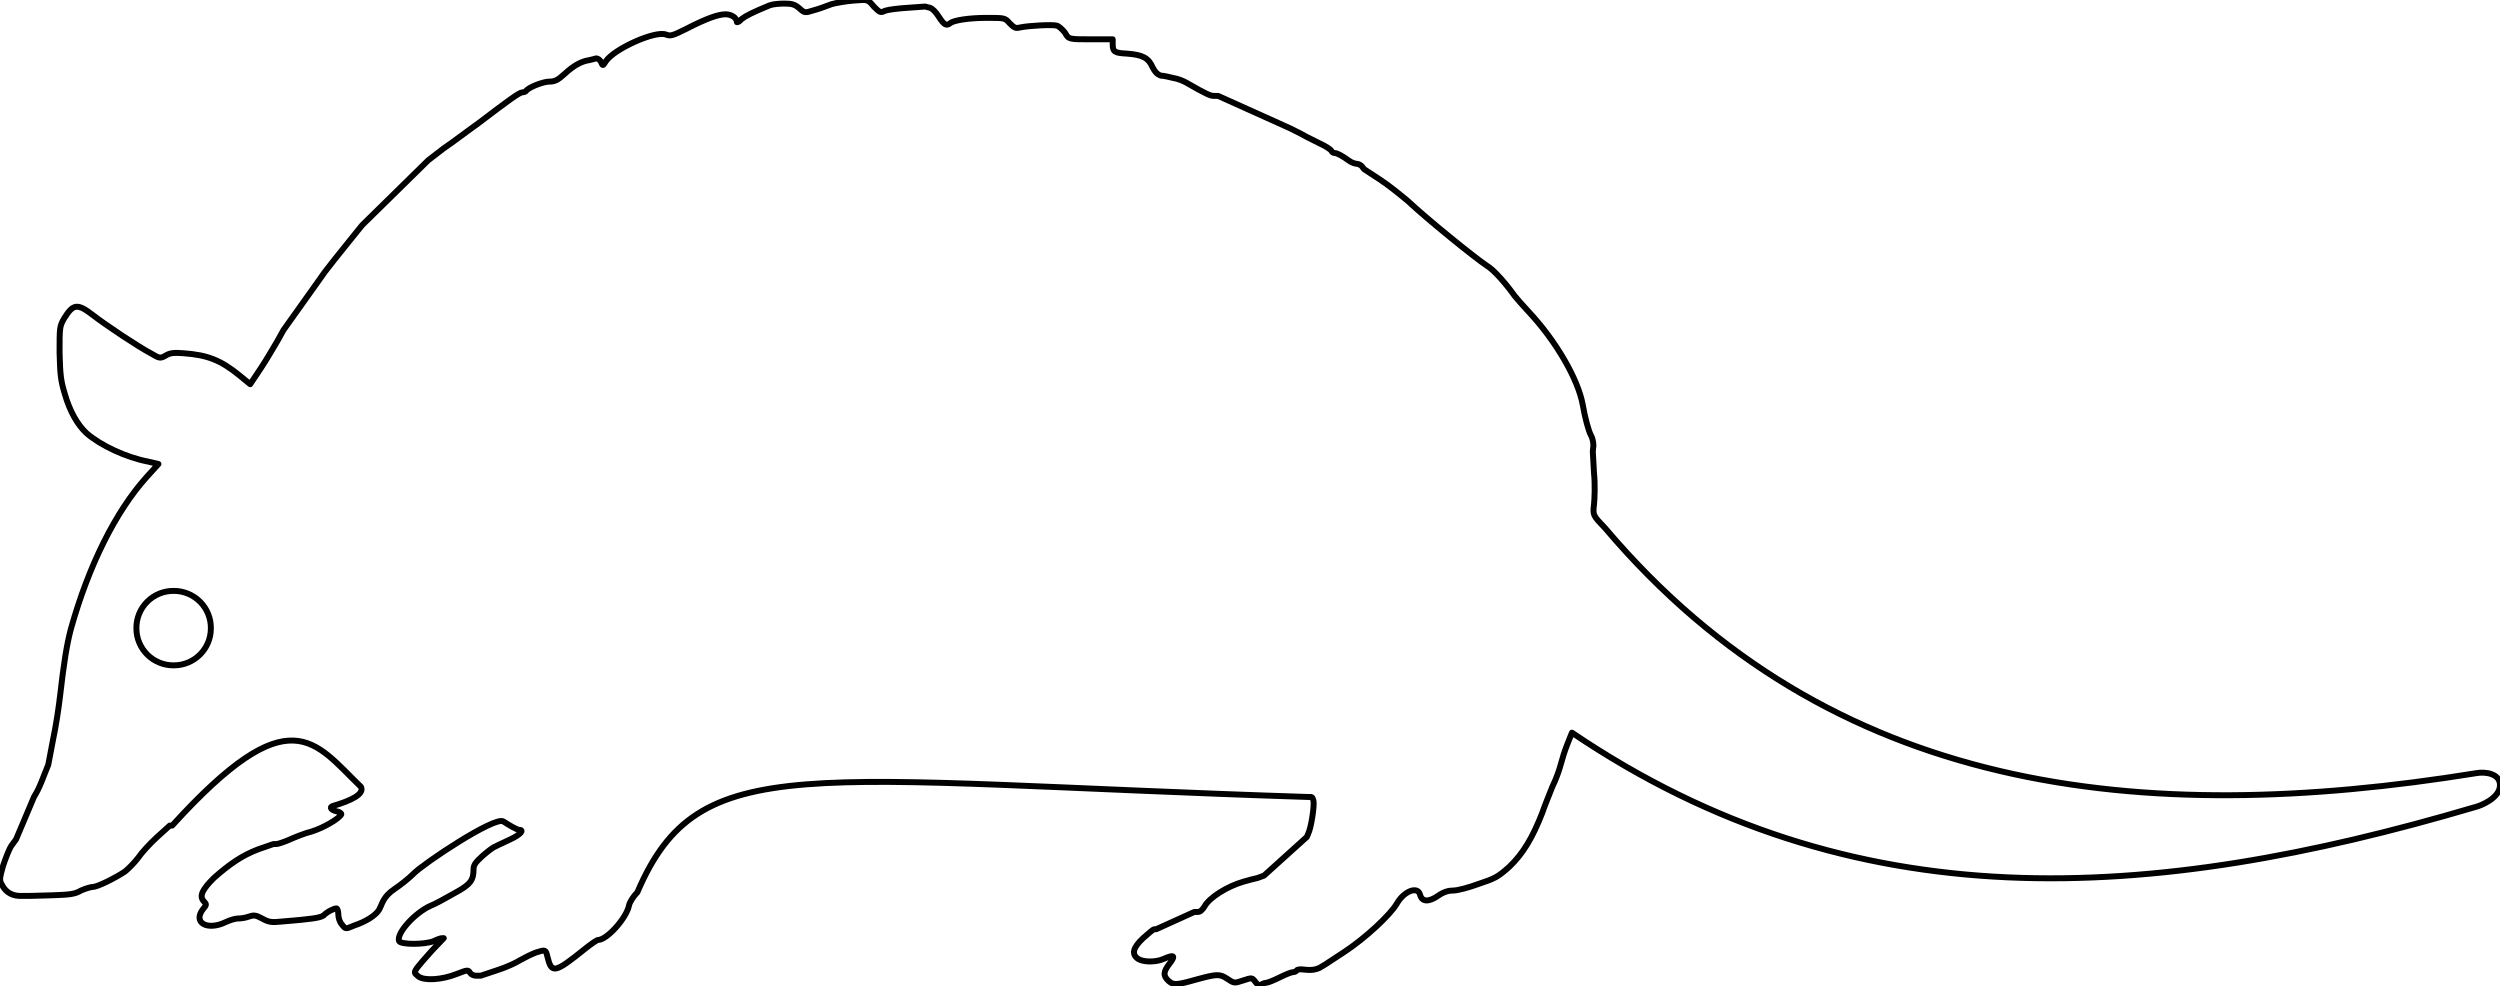
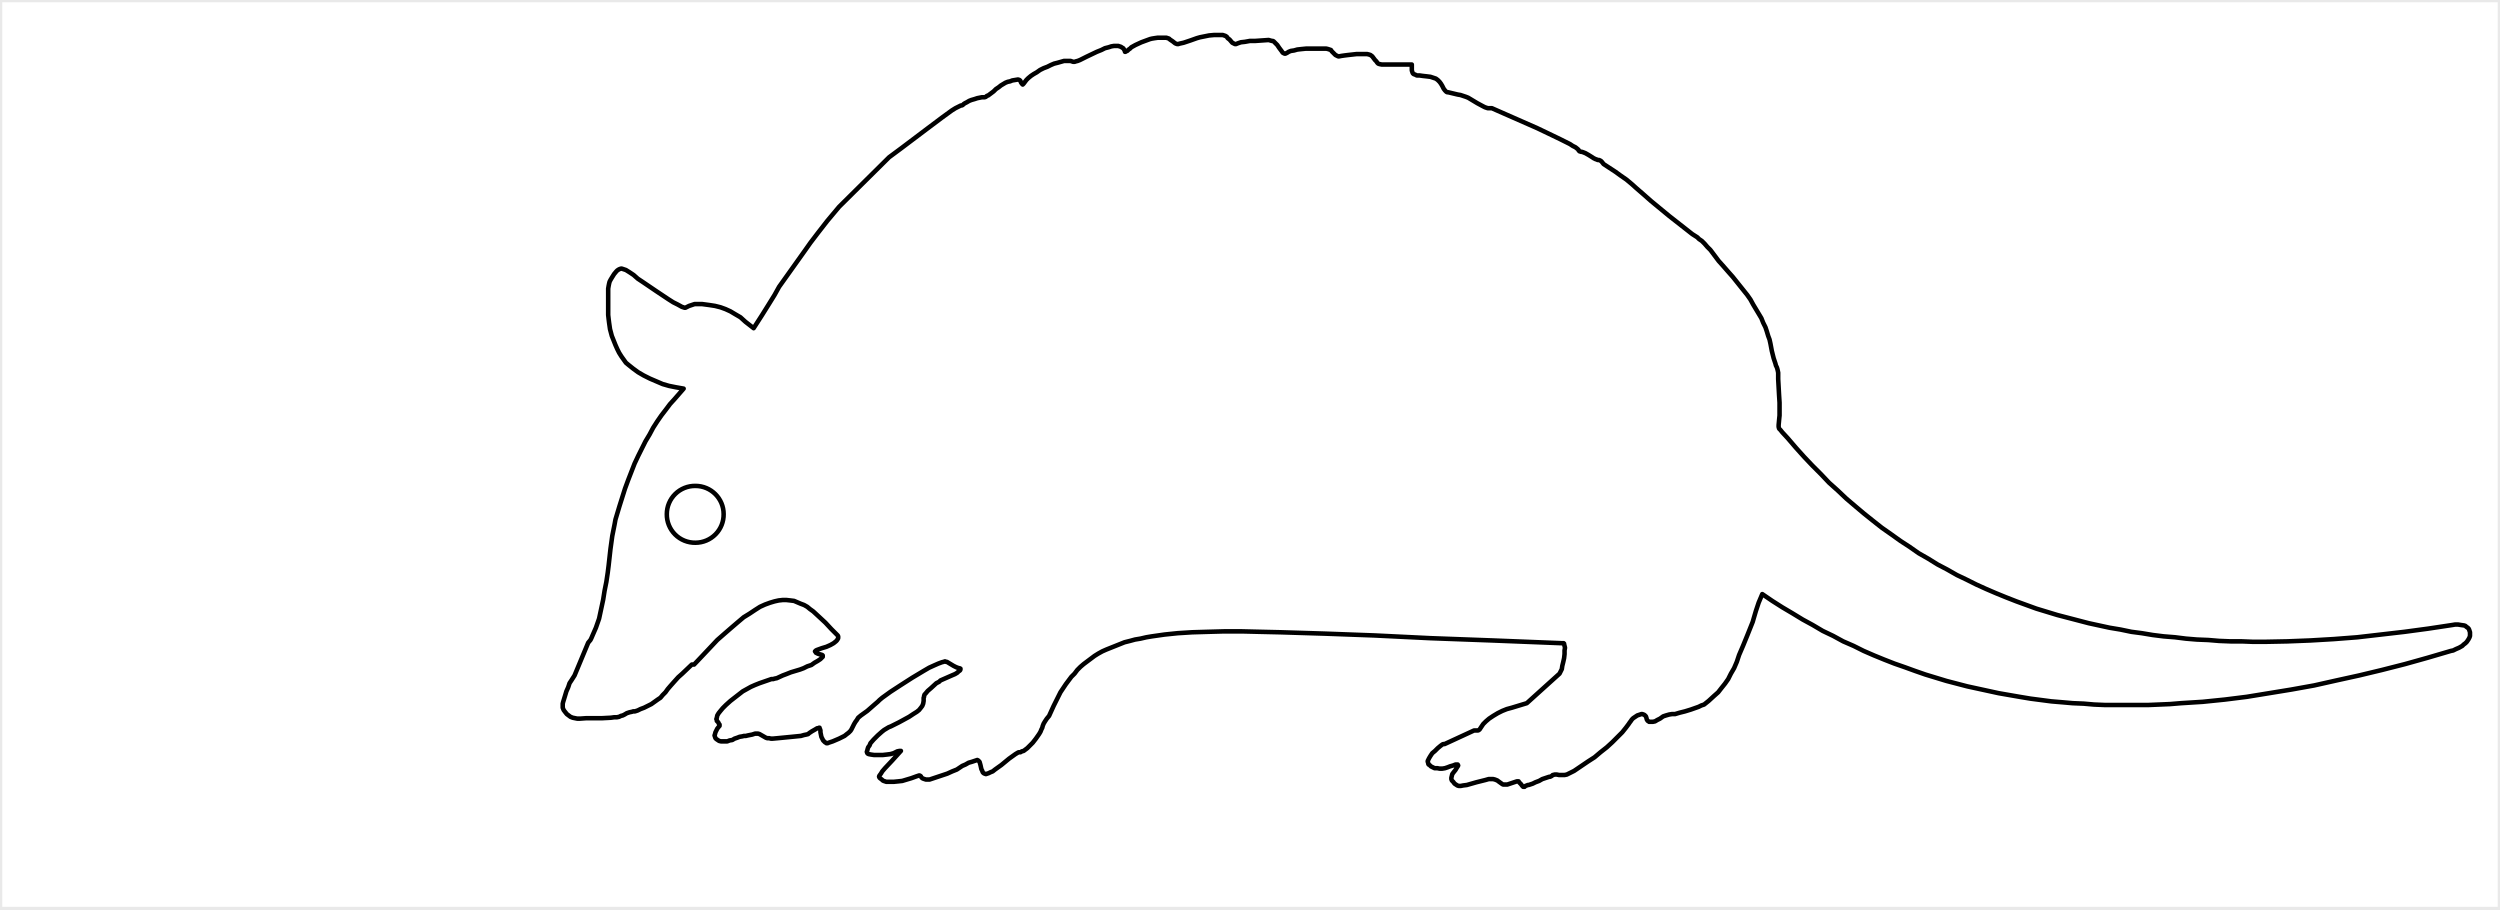
- <svg xmlns="http://www.w3.org/2000/svg" width="4.197in" height="1.654in" viewBox="0 0 4.197 1.654" id="svg2" version="1.1">
-   <g id="85667243-1302-4a85-b3ac-c7bf39b332ec" />
-   <g id="fa8c3907-928b-48d8-8d86-37c29a1a0ffb">
-     <path style="fill:none;stroke-width:0.01;stroke-linecap:round;stroke-linejoin:round;stroke-opacity:1;stroke:#000000;" d="M 0.289,1.386 C 0.488,1.167 0.528,1.246 0.606,1.321 C 0.612,1.333 0.59,1.344 0.559,1.353 C 0.552,1.355 0.556,1.36 0.565,1.362 C 0.57,1.363 0.573,1.365 0.573,1.367 C 0.57,1.374 0.543,1.39 0.523,1.396 C 0.511,1.399 0.494,1.406 0.485,1.41 C 0.476,1.414 0.466,1.417 0.464,1.417 L 0.459,1.417 L 0.433,1.426 C 0.407,1.436 0.386,1.45 0.359,1.474 C 0.34,1.493 0.334,1.504 0.342,1.513 C 0.347,1.518 0.347,1.519 0.341,1.526 C 0.323,1.549 0.348,1.563 0.379,1.548 C 0.385,1.545 0.395,1.542 0.399,1.542 C 0.404,1.542 0.412,1.541 0.417,1.539 C 0.426,1.536 0.429,1.536 0.44,1.542 C 0.451,1.548 0.455,1.549 0.474,1.547 C 0.523,1.543 0.537,1.541 0.543,1.537 C 0.55,1.53 0.561,1.525 0.565,1.525 C 0.566,1.525 0.568,1.529 0.568,1.535 C 0.568,1.54 0.57,1.548 0.574,1.552 C 0.58,1.56 0.58,1.56 0.594,1.554 C 0.615,1.547 0.63,1.537 0.636,1.528 C 0.642,1.518 0.642,1.506 0.663,1.492 C 0.672,1.486 0.686,1.475 0.694,1.467 C 0.709,1.451 0.83,1.37 0.845,1.379 C 0.854,1.385 0.868,1.393 0.871,1.393 C 0.881,1.393 0.874,1.401 0.857,1.409 C 0.847,1.414 0.835,1.419 0.832,1.421 C 0.828,1.422 0.818,1.43 0.81,1.437 C 0.799,1.447 0.795,1.452 0.795,1.459 C 0.795,1.478 0.79,1.485 0.762,1.5 C 0.748,1.508 0.73,1.518 0.722,1.521 C 0.696,1.533 0.665,1.567 0.67,1.58 C 0.673,1.586 0.713,1.586 0.728,1.58 C 0.734,1.577 0.74,1.575 0.742,1.575 L 0.745,1.575 L 0.725,1.596 C 0.714,1.608 0.703,1.621 0.7,1.625 C 0.695,1.633 0.695,1.633 0.702,1.639 C 0.712,1.647 0.742,1.645 0.767,1.635 C 0.785,1.628 0.786,1.628 0.789,1.633 C 0.791,1.636 0.795,1.638 0.799,1.638 L 0.807,1.638 L 0.834,1.629 C 0.85,1.624 0.867,1.616 0.873,1.612 C 0.88,1.608 0.892,1.602 0.9,1.599 C 0.916,1.594 0.916,1.594 0.919,1.606 C 0.926,1.635 0.931,1.634 0.982,1.593 C 0.992,1.585 1.002,1.578 1.004,1.578 C 1.019,1.578 1.052,1.541 1.056,1.52 C 1.057,1.515 1.063,1.505 1.07,1.498 C 1.174,1.255 1.347,1.311 2.197,1.338 C 2.202,1.338 2.203,1.337 2.205,1.344 C 2.207,1.352 2.201,1.391 2.196,1.4 L 2.194,1.405 L 2.122,1.47 L 2.111,1.474 C 2.106,1.475 2.095,1.478 2.088,1.48 C 2.06,1.488 2.03,1.507 2.022,1.522 C 2.019,1.527 2.015,1.531 2.011,1.531 L 2.005,1.531 L 1.941,1.56 L 1.938,1.56 C 1.936,1.56 1.928,1.567 1.919,1.575 C 1.902,1.591 1.899,1.602 1.911,1.61 C 1.919,1.615 1.939,1.616 1.953,1.61 C 1.971,1.602 1.974,1.604 1.964,1.617 C 1.953,1.631 1.952,1.638 1.962,1.647 C 1.97,1.654 1.975,1.654 2.01,1.644 C 2.043,1.635 2.048,1.635 2.06,1.643 C 2.072,1.651 2.072,1.651 2.087,1.646 C 2.102,1.641 2.102,1.641 2.108,1.649 C 2.112,1.654 2.115,1.656 2.117,1.653 C 2.119,1.652 2.123,1.65 2.125,1.65 C 2.128,1.65 2.138,1.646 2.148,1.641 C 2.158,1.636 2.168,1.632 2.171,1.632 C 2.173,1.632 2.176,1.631 2.177,1.629 C 2.179,1.627 2.184,1.627 2.192,1.628 C 2.202,1.629 2.208,1.628 2.215,1.625 L 2.225,1.619 L 2.257,1.598 C 2.292,1.575 2.334,1.536 2.345,1.517 C 2.357,1.496 2.38,1.487 2.384,1.502 C 2.387,1.514 2.398,1.515 2.414,1.504 C 2.424,1.497 2.432,1.495 2.44,1.495 C 2.447,1.495 2.466,1.49 2.482,1.484 C 2.509,1.475 2.514,1.473 2.534,1.455 C 2.557,1.433 2.573,1.406 2.589,1.365 C 2.593,1.353 2.601,1.334 2.606,1.321 C 2.612,1.309 2.618,1.292 2.62,1.284 C 2.622,1.276 2.627,1.26 2.631,1.25 L 2.639,1.23 C 3.112,1.55 3.61,1.516 4.155,1.355 C 4.164,1.353 4.197,1.34 4.197,1.318 C 4.197,1.299 4.173,1.295 4.157,1.298 C 3.594,1.389 3.074,1.334 2.695,0.887 C 2.674,0.865 2.674,0.865 2.676,0.847 C 2.677,0.838 2.678,0.813 2.676,0.794 L 2.674,0.758 L 2.675,0.748 C 2.675,0.742 2.673,0.734 2.671,0.731 C 2.667,0.724 2.661,0.702 2.657,0.679 C 2.649,0.636 2.612,0.572 2.566,0.523 C 2.556,0.512 2.546,0.501 2.543,0.497 C 2.528,0.476 2.508,0.453 2.496,0.446 C 2.475,0.432 2.396,0.368 2.363,0.337 C 2.351,0.327 2.33,0.31 2.316,0.301 L 2.29,0.284 L 2.287,0.28 C 2.285,0.277 2.28,0.275 2.278,0.275 C 2.275,0.275 2.269,0.273 2.265,0.27 C 2.254,0.262 2.245,0.257 2.241,0.257 C 2.238,0.257 2.236,0.255 2.235,0.253 C 2.234,0.251 2.225,0.245 2.216,0.241 C 2.206,0.236 2.196,0.231 2.194,0.23 C 2.191,0.228 2.179,0.222 2.167,0.216 L 2.145,0.206 L 2.045,0.161 L 2.038,0.161 C 2.032,0.161 2.025,0.158 1.992,0.139 C 1.987,0.136 1.977,0.132 1.97,0.131 C 1.962,0.129 1.953,0.127 1.949,0.127 C 1.943,0.125 1.939,0.121 1.935,0.113 C 1.928,0.097 1.918,0.092 1.892,0.09 C 1.871,0.089 1.868,0.087 1.868,0.074 L 1.868,0.066 L 1.831,0.066 C 1.794,0.066 1.794,0.066 1.788,0.055 C 1.784,0.05 1.778,0.044 1.774,0.043 C 1.766,0.041 1.728,0.043 1.713,0.046 C 1.705,0.048 1.703,0.047 1.695,0.039 C 1.687,0.03 1.687,0.03 1.656,0.03 C 1.627,0.03 1.601,0.034 1.595,0.039 C 1.589,0.044 1.585,0.042 1.576,0.028 C 1.571,0.02 1.565,0.014 1.561,0.013 L 1.553,0.011 L 1.525,0.013 C 1.509,0.014 1.492,0.016 1.486,0.018 C 1.478,0.022 1.477,0.021 1.467,0.011 C 1.457,-0.001 1.457,-0.001 1.433,0.001 C 1.42,0.002 1.403,0.005 1.396,0.007 C 1.388,0.01 1.375,0.015 1.367,0.017 C 1.351,0.022 1.351,0.022 1.342,0.014 C 1.334,0.007 1.329,0.006 1.316,0.006 C 1.308,0.006 1.297,0.007 1.292,0.009 C 1.263,0.021 1.253,0.026 1.245,0.032 C 1.241,0.037 1.237,0.038 1.237,0.037 C 1.237,0.03 1.228,0.024 1.218,0.024 C 1.206,0.024 1.186,0.031 1.153,0.048 C 1.129,0.06 1.126,0.061 1.118,0.058 C 1.1,0.051 1.031,0.082 1.017,0.103 C 1.012,0.111 1.012,0.111 1.009,0.104 C 1.007,0.1 1.003,0.098 1.001,0.098 C 0.998,0.099 0.993,0.1 0.989,0.101 C 0.976,0.103 0.963,0.11 0.948,0.124 C 0.936,0.135 0.931,0.137 0.922,0.137 C 0.912,0.137 0.886,0.147 0.883,0.153 C 0.882,0.154 0.879,0.155 0.877,0.155 C 0.872,0.155 0.853,0.169 0.803,0.207 C 0.786,0.219 0.76,0.239 0.745,0.249 L 0.719,0.269 L 0.608,0.378 L 0.583,0.409 C 0.569,0.426 0.552,0.448 0.545,0.457 L 0.533,0.474 L 0.476,0.554 L 0.466,0.572 C 0.46,0.582 0.448,0.603 0.438,0.618 L 0.42,0.645 L 0.403,0.631 C 0.37,0.604 0.348,0.596 0.308,0.593 C 0.293,0.592 0.286,0.592 0.278,0.597 C 0.269,0.602 0.268,0.602 0.253,0.593 C 0.232,0.582 0.178,0.546 0.156,0.529 C 0.13,0.509 0.123,0.51 0.108,0.534 C 0.1,0.548 0.1,0.549 0.1,0.592 C 0.101,0.63 0.102,0.639 0.109,0.662 C 0.117,0.69 0.13,0.713 0.145,0.727 C 0.169,0.748 0.212,0.768 0.249,0.775 L 0.266,0.779 L 0.246,0.801 C 0.194,0.859 0.149,0.949 0.119,1.056 C 0.112,1.082 0.107,1.115 0.101,1.167 C 0.099,1.185 0.094,1.219 0.089,1.242 L 0.081,1.284 L 0.073,1.304 C 0.069,1.315 0.063,1.328 0.061,1.331 L 0.057,1.338 L 0.027,1.409 L 0.019,1.42 C 0.015,1.426 0.009,1.442 0.005,1.454 C -0.001,1.475 -0.001,1.478 0.003,1.485 C 0.01,1.499 0.022,1.505 0.038,1.504 L 0.052,1.504 L 0.088,1.503 C 0.118,1.502 0.126,1.501 0.136,1.495 C 0.143,1.492 0.152,1.489 0.156,1.489 C 0.163,1.489 0.192,1.475 0.21,1.463 C 0.216,1.458 0.226,1.448 0.232,1.44 C 0.238,1.431 0.252,1.416 0.264,1.405 L 0.285,1.386 L 0.289,1.386 " />
-     <path style="fill:none;stroke-width:0.01;stroke-linecap:round;stroke-linejoin:round;stroke-opacity:1;stroke:#000000;" d="M 0.292,0.992 A 0.062,0.062 0 0,0 0.229,1.055 A 0.062,0.062 0 0,0 0.292,1.117 A 0.062,0.062 0 0,0 0.354,1.055 A 0.062,0.062 0 0,0 0.292,0.992 " />
+ <svg xmlns="http://www.w3.org/2000/svg" width="5.5in" height="2in" viewBox="0 0 5.5 2" id="svg2" version="1.1">
+   <g id="4ac99bcd-324b-4e32-a992-71564f19513e">
+     <path style="fill:none;stroke-width:0.01;stroke-linecap:round;stroke-linejoin:round;stroke-opacity:1;stroke:#000000;" d="M 1.527,1.462 L 1.545,1.443 L 1.562,1.425 L 1.578,1.408 L 1.594,1.394 L 1.609,1.381 L 1.623,1.369 L 1.636,1.358 L 1.649,1.35 L 1.661,1.342 L 1.672,1.335 L 1.683,1.33 L 1.694,1.326 L 1.704,1.323 L 1.713,1.321 L 1.722,1.32 L 1.73,1.32 L 1.739,1.321 L 1.747,1.322 L 1.754,1.325 L 1.761,1.328 L 1.769,1.331 L 1.776,1.335 L 1.782,1.34 L 1.789,1.345 L 1.802,1.357 L 1.816,1.37 L 1.829,1.384 L 1.843,1.398 L 1.844,1.4 L 1.844,1.402 L 1.844,1.404 L 1.843,1.406 L 1.841,1.409 L 1.839,1.411 L 1.834,1.415 L 1.827,1.419 L 1.818,1.423 L 1.808,1.426 L 1.797,1.43 L 1.795,1.431 L 1.794,1.432 L 1.793,1.433 L 1.794,1.434 L 1.795,1.436 L 1.797,1.437 L 1.799,1.438 L 1.802,1.439 L 1.806,1.44 L 1.809,1.441 L 1.81,1.442 L 1.81,1.443 L 1.81,1.444 L 1.81,1.445 L 1.808,1.447 L 1.805,1.45 L 1.799,1.454 L 1.792,1.458 L 1.785,1.463 L 1.776,1.466 L 1.768,1.47 L 1.76,1.473 L 1.74,1.479 L 1.73,1.483 L 1.722,1.486 L 1.709,1.492 L 1.704,1.493 L 1.701,1.494 L 1.697,1.494 L 1.671,1.503 L 1.661,1.507 L 1.652,1.511 L 1.643,1.516 L 1.634,1.521 L 1.625,1.528 L 1.616,1.535 L 1.607,1.542 L 1.597,1.551 L 1.59,1.558 L 1.585,1.564 L 1.581,1.569 L 1.578,1.574 L 1.577,1.579 L 1.576,1.582 L 1.577,1.584 L 1.577,1.586 L 1.58,1.589 L 1.582,1.593 L 1.583,1.594 L 1.583,1.595 L 1.583,1.597 L 1.582,1.598 L 1.578,1.603 L 1.576,1.607 L 1.574,1.611 L 1.573,1.615 L 1.572,1.618 L 1.573,1.621 L 1.574,1.624 L 1.576,1.626 L 1.579,1.628 L 1.582,1.63 L 1.586,1.631 L 1.59,1.631 L 1.595,1.631 L 1.6,1.631 L 1.605,1.629 L 1.611,1.628 L 1.616,1.625 L 1.622,1.623 L 1.627,1.621 L 1.633,1.62 L 1.637,1.619 L 1.641,1.619 L 1.645,1.618 L 1.65,1.617 L 1.655,1.616 L 1.661,1.614 L 1.663,1.614 L 1.665,1.614 L 1.668,1.614 L 1.671,1.615 L 1.678,1.619 L 1.685,1.623 L 1.688,1.624 L 1.692,1.624 L 1.696,1.625 L 1.7,1.625 L 1.711,1.624 L 1.742,1.621 L 1.762,1.619 L 1.769,1.617 L 1.774,1.616 L 1.778,1.615 L 1.78,1.613 L 1.786,1.609 L 1.793,1.605 L 1.798,1.602 L 1.801,1.602 L 1.802,1.601 L 1.803,1.601 L 1.803,1.602 L 1.804,1.604 L 1.805,1.607 L 1.805,1.611 L 1.806,1.616 L 1.807,1.621 L 1.809,1.625 L 1.811,1.629 L 1.815,1.633 L 1.817,1.634 L 1.818,1.635 L 1.821,1.635 L 1.823,1.634 L 1.832,1.631 L 1.839,1.628 L 1.846,1.625 L 1.852,1.622 L 1.858,1.619 L 1.863,1.615 L 1.867,1.612 L 1.871,1.608 L 1.873,1.605 L 1.877,1.597 L 1.879,1.593 L 1.882,1.588 L 1.885,1.584 L 1.888,1.579 L 1.894,1.574 L 1.901,1.569 L 1.908,1.564 L 1.916,1.557 L 1.924,1.55 L 1.931,1.544 L 1.935,1.54 L 1.941,1.535 L 1.959,1.522 L 1.982,1.507 L 2.007,1.491 L 2.032,1.476 L 2.044,1.469 L 2.055,1.464 L 2.064,1.46 L 2.072,1.457 L 2.076,1.456 L 2.079,1.455 L 2.081,1.456 L 2.083,1.456 L 2.098,1.465 L 2.104,1.468 L 2.107,1.469 L 2.108,1.47 L 2.111,1.47 L 2.112,1.471 L 2.113,1.471 L 2.113,1.472 L 2.113,1.473 L 2.112,1.475 L 2.109,1.477 L 2.106,1.48 L 2.101,1.483 L 2.094,1.486 L 2.069,1.497 L 2.066,1.5 L 2.06,1.503 L 2.048,1.514 L 2.041,1.52 L 2.036,1.526 L 2.034,1.528 L 2.033,1.531 L 2.033,1.533 L 2.032,1.535 L 2.032,1.542 L 2.031,1.548 L 2.029,1.553 L 2.026,1.557 L 2.022,1.562 L 2.017,1.566 L 2.009,1.571 L 2,1.577 L 1.978,1.589 L 1.96,1.598 L 1.955,1.6 L 1.95,1.603 L 1.945,1.606 L 1.94,1.61 L 1.931,1.618 L 1.922,1.627 L 1.915,1.635 L 1.913,1.64 L 1.91,1.644 L 1.909,1.647 L 1.908,1.651 L 1.907,1.654 L 1.908,1.657 L 1.909,1.658 L 1.911,1.659 L 1.916,1.66 L 1.923,1.661 L 1.932,1.661 L 1.942,1.661 L 1.951,1.66 L 1.959,1.659 L 1.966,1.657 L 1.974,1.653 L 1.979,1.652 L 1.982,1.652 L 1.963,1.673 L 1.947,1.69 L 1.941,1.697 L 1.938,1.702 L 1.935,1.706 L 1.934,1.708 L 1.934,1.709 L 1.935,1.711 L 1.936,1.712 L 1.94,1.715 L 1.942,1.717 L 1.944,1.718 L 1.95,1.72 L 1.958,1.72 L 1.966,1.72 L 1.976,1.719 L 1.985,1.718 L 1.995,1.715 L 2.005,1.712 L 2.016,1.708 L 2.019,1.707 L 2.022,1.706 L 2.023,1.706 L 2.025,1.707 L 2.026,1.708 L 2.027,1.71 L 2.029,1.712 L 2.031,1.713 L 2.034,1.714 L 2.037,1.715 L 2.045,1.715 L 2.072,1.706 L 2.084,1.702 L 2.095,1.697 L 2.105,1.693 L 2.111,1.689 L 2.117,1.685 L 2.124,1.682 L 2.131,1.678 L 2.138,1.676 L 2.147,1.673 L 2.15,1.672 L 2.152,1.673 L 2.153,1.674 L 2.155,1.676 L 2.157,1.683 L 2.159,1.692 L 2.161,1.696 L 2.162,1.699 L 2.164,1.701 L 2.166,1.702 L 2.169,1.703 L 2.172,1.702 L 2.175,1.701 L 2.179,1.699 L 2.184,1.697 L 2.189,1.693 L 2.203,1.683 L 2.22,1.669 L 2.227,1.664 L 2.234,1.659 L 2.239,1.656 L 2.241,1.655 L 2.242,1.655 L 2.245,1.655 L 2.248,1.653 L 2.252,1.652 L 2.256,1.649 L 2.26,1.646 L 2.264,1.642 L 2.272,1.634 L 2.279,1.625 L 2.286,1.615 L 2.289,1.61 L 2.291,1.605 L 2.293,1.601 L 2.294,1.597 L 2.296,1.592 L 2.299,1.587 L 2.303,1.581 L 2.308,1.575 L 2.318,1.553 L 2.323,1.543 L 2.328,1.533 L 2.333,1.523 L 2.339,1.514 L 2.345,1.505 L 2.351,1.497 L 2.357,1.489 L 2.364,1.482 L 2.37,1.474 L 2.377,1.467 L 2.384,1.461 L 2.392,1.455 L 2.4,1.449 L 2.408,1.443 L 2.416,1.438 L 2.425,1.433 L 2.434,1.429 L 2.444,1.425 L 2.454,1.421 L 2.464,1.417 L 2.474,1.413 L 2.486,1.41 L 2.497,1.407 L 2.509,1.405 L 2.522,1.402 L 2.534,1.4 L 2.562,1.396 L 2.591,1.393 L 2.623,1.391 L 2.657,1.39 L 2.693,1.389 L 2.732,1.389 L 2.773,1.39 L 2.817,1.391 L 2.915,1.394 L 3.024,1.398 L 3.147,1.404 L 3.283,1.409 L 3.435,1.415 L 3.438,1.415 L 3.44,1.415 L 3.441,1.416 L 3.441,1.417 L 3.442,1.421 L 3.443,1.425 L 3.442,1.431 L 3.442,1.439 L 3.441,1.448 L 3.439,1.457 L 3.437,1.465 L 3.436,1.472 L 3.434,1.476 L 3.431,1.482 L 3.359,1.547 L 3.349,1.55 L 3.326,1.557 L 3.315,1.56 L 3.305,1.564 L 3.295,1.569 L 3.285,1.575 L 3.276,1.581 L 3.269,1.587 L 3.263,1.593 L 3.261,1.596 L 3.259,1.599 L 3.257,1.602 L 3.255,1.605 L 3.252,1.607 L 3.249,1.607 L 3.243,1.607 L 3.178,1.637 L 3.175,1.637 L 3.173,1.638 L 3.169,1.641 L 3.163,1.646 L 3.157,1.652 L 3.151,1.657 L 3.147,1.663 L 3.144,1.668 L 3.142,1.672 L 3.141,1.674 L 3.141,1.676 L 3.142,1.678 L 3.142,1.68 L 3.143,1.682 L 3.145,1.683 L 3.148,1.686 L 3.152,1.688 L 3.156,1.69 L 3.162,1.69 L 3.167,1.691 L 3.173,1.691 L 3.179,1.69 L 3.185,1.688 L 3.19,1.686 L 3.197,1.684 L 3.202,1.682 L 3.205,1.682 L 3.207,1.682 L 3.207,1.683 L 3.208,1.684 L 3.207,1.686 L 3.205,1.689 L 3.202,1.694 L 3.198,1.699 L 3.195,1.703 L 3.194,1.707 L 3.193,1.711 L 3.193,1.714 L 3.194,1.717 L 3.197,1.72 L 3.2,1.724 L 3.203,1.726 L 3.206,1.728 L 3.209,1.729 L 3.214,1.729 L 3.219,1.728 L 3.227,1.727 L 3.248,1.721 L 3.268,1.716 L 3.275,1.714 L 3.281,1.714 L 3.285,1.714 L 3.289,1.715 L 3.294,1.717 L 3.298,1.72 L 3.305,1.725 L 3.307,1.726 L 3.31,1.726 L 3.313,1.726 L 3.316,1.726 L 3.325,1.723 L 3.334,1.72 L 3.337,1.719 L 3.339,1.719 L 3.341,1.719 L 3.342,1.721 L 3.346,1.725 L 3.349,1.729 L 3.351,1.731 L 3.352,1.731 L 3.353,1.731 L 3.354,1.731 L 3.355,1.73 L 3.356,1.729 L 3.359,1.728 L 3.361,1.727 L 3.363,1.727 L 3.366,1.726 L 3.372,1.724 L 3.378,1.721 L 3.386,1.718 L 3.393,1.714 L 3.399,1.712 L 3.405,1.71 L 3.408,1.709 L 3.41,1.709 L 3.412,1.708 L 3.414,1.707 L 3.415,1.706 L 3.416,1.705 L 3.417,1.705 L 3.42,1.704 L 3.425,1.704 L 3.43,1.705 L 3.436,1.705 L 3.442,1.705 L 3.447,1.704 L 3.453,1.701 L 3.463,1.696 L 3.494,1.675 L 3.508,1.666 L 3.521,1.655 L 3.535,1.644 L 3.547,1.633 L 3.559,1.621 L 3.569,1.611 L 3.577,1.601 L 3.58,1.597 L 3.583,1.593 L 3.585,1.59 L 3.588,1.586 L 3.59,1.583 L 3.593,1.58 L 3.596,1.578 L 3.599,1.576 L 3.602,1.574 L 3.605,1.573 L 3.608,1.572 L 3.611,1.571 L 3.613,1.571 L 3.616,1.572 L 3.618,1.573 L 3.619,1.574 L 3.621,1.576 L 3.622,1.579 L 3.623,1.583 L 3.625,1.586 L 3.627,1.587 L 3.628,1.588 L 3.632,1.588 L 3.636,1.588 L 3.641,1.587 L 3.646,1.584 L 3.652,1.581 L 3.659,1.576 L 3.665,1.574 L 3.672,1.572 L 3.678,1.571 L 3.685,1.571 L 3.695,1.568 L 3.707,1.565 L 3.72,1.561 L 3.737,1.555 L 3.743,1.552 L 3.749,1.55 L 3.754,1.546 L 3.759,1.542 L 3.771,1.531 L 3.78,1.523 L 3.787,1.514 L 3.795,1.504 L 3.802,1.494 L 3.808,1.482 L 3.815,1.47 L 3.821,1.456 L 3.826,1.441 L 3.835,1.42 L 3.844,1.398 L 3.848,1.388 L 3.852,1.378 L 3.856,1.368 L 3.858,1.361 L 3.863,1.344 L 3.869,1.326 L 3.877,1.307 L 3.899,1.322 L 3.921,1.336 L 3.943,1.349 L 3.966,1.363 L 3.988,1.375 L 4.01,1.388 L 4.033,1.399 L 4.055,1.411 L 4.078,1.421 L 4.1,1.432 L 4.123,1.442 L 4.145,1.451 L 4.168,1.46 L 4.191,1.468 L 4.213,1.476 L 4.236,1.484 L 4.259,1.491 L 4.282,1.498 L 4.305,1.504 L 4.328,1.51 L 4.351,1.515 L 4.374,1.52 L 4.397,1.525 L 4.42,1.529 L 4.443,1.533 L 4.467,1.537 L 4.49,1.54 L 4.513,1.543 L 4.537,1.545 L 4.56,1.547 L 4.584,1.548 L 4.607,1.55 L 4.631,1.551 L 4.655,1.551 L 4.678,1.551 L 4.702,1.551 L 4.726,1.551 L 4.75,1.55 L 4.774,1.549 L 4.798,1.547 L 4.846,1.544 L 4.895,1.539 L 4.943,1.533 L 4.992,1.525 L 5.041,1.517 L 5.091,1.508 L 5.14,1.497 L 5.19,1.486 L 5.24,1.474 L 5.291,1.461 L 5.341,1.447 L 5.392,1.432 L 5.397,1.431 L 5.403,1.428 L 5.41,1.425 L 5.417,1.421 L 5.42,1.418 L 5.424,1.415 L 5.427,1.412 L 5.429,1.409 L 5.431,1.406 L 5.433,1.402 L 5.434,1.399 L 5.434,1.395 L 5.434,1.391 L 5.433,1.388 L 5.432,1.385 L 5.431,1.383 L 5.429,1.381 L 5.426,1.379 L 5.424,1.377 L 5.421,1.376 L 5.414,1.375 L 5.408,1.374 L 5.401,1.374 L 5.395,1.375 L 5.342,1.383 L 5.29,1.39 L 5.238,1.396 L 5.186,1.402 L 5.134,1.406 L 5.083,1.409 L 5.032,1.411 L 4.982,1.412 L 4.957,1.412 L 4.932,1.411 L 4.907,1.411 L 4.882,1.41 L 4.858,1.408 L 4.833,1.407 L 4.809,1.405 L 4.785,1.402 L 4.76,1.4 L 4.736,1.397 L 4.712,1.393 L 4.689,1.39 L 4.665,1.385 L 4.641,1.381 L 4.618,1.376 L 4.595,1.371 L 4.572,1.365 L 4.549,1.359 L 4.526,1.353 L 4.503,1.346 L 4.48,1.339 L 4.458,1.331 L 4.436,1.323 L 4.413,1.314 L 4.391,1.305 L 4.37,1.296 L 4.348,1.286 L 4.326,1.275 L 4.305,1.265 L 4.284,1.253 L 4.263,1.242 L 4.242,1.229 L 4.221,1.217 L 4.201,1.203 L 4.181,1.19 L 4.16,1.175 L 4.14,1.161 L 4.121,1.146 L 4.101,1.13 L 4.082,1.114 L 4.062,1.097 L 4.043,1.079 L 4.024,1.062 L 4.006,1.043 L 3.987,1.024 L 3.969,1.005 L 3.951,0.985 L 3.933,0.964 L 3.921,0.951 L 3.917,0.946 L 3.914,0.943 L 3.913,0.939 L 3.913,0.935 L 3.914,0.924 L 3.915,0.914 L 3.915,0.901 L 3.915,0.886 L 3.914,0.87 L 3.912,0.834 L 3.912,0.824 L 3.912,0.82 L 3.911,0.815 L 3.91,0.811 L 3.909,0.808 L 3.907,0.804 L 3.906,0.8 L 3.902,0.788 L 3.898,0.772 L 3.895,0.756 L 3.893,0.747 L 3.89,0.739 L 3.887,0.729 L 3.884,0.72 L 3.879,0.71 L 3.875,0.7 L 3.869,0.69 L 3.863,0.68 L 3.857,0.67 L 3.851,0.659 L 3.844,0.649 L 3.836,0.639 L 3.828,0.629 L 3.82,0.619 L 3.812,0.609 L 3.804,0.6 L 3.79,0.584 L 3.781,0.574 L 3.775,0.566 L 3.769,0.558 L 3.763,0.55 L 3.756,0.543 L 3.75,0.536 L 3.744,0.53 L 3.738,0.526 L 3.734,0.522 L 3.723,0.515 L 3.709,0.504 L 3.672,0.475 L 3.632,0.442 L 3.615,0.427 L 3.6,0.414 L 3.59,0.405 L 3.578,0.395 L 3.565,0.386 L 3.554,0.378 L 3.528,0.361 L 3.524,0.356 L 3.522,0.354 L 3.52,0.353 L 3.518,0.352 L 3.515,0.352 L 3.513,0.351 L 3.51,0.35 L 3.506,0.348 L 3.503,0.346 L 3.495,0.341 L 3.488,0.337 L 3.483,0.335 L 3.48,0.334 L 3.478,0.334 L 3.476,0.333 L 3.475,0.333 L 3.473,0.331 L 3.473,0.33 L 3.471,0.328 L 3.466,0.324 L 3.46,0.321 L 3.454,0.317 L 3.432,0.306 L 3.405,0.293 L 3.382,0.282 L 3.282,0.238 L 3.276,0.238 L 3.273,0.238 L 3.27,0.237 L 3.267,0.236 L 3.263,0.234 L 3.25,0.227 L 3.23,0.215 L 3.225,0.213 L 3.219,0.211 L 3.213,0.209 L 3.207,0.208 L 3.186,0.203 L 3.184,0.203 L 3.182,0.202 L 3.181,0.201 L 3.179,0.199 L 3.176,0.195 L 3.173,0.189 L 3.17,0.184 L 3.167,0.18 L 3.163,0.176 L 3.159,0.173 L 3.153,0.171 L 3.147,0.169 L 3.139,0.168 L 3.13,0.167 L 3.123,0.166 L 3.117,0.166 L 3.113,0.164 L 3.11,0.163 L 3.108,0.161 L 3.107,0.158 L 3.106,0.155 L 3.106,0.151 L 3.106,0.142 L 3.069,0.142 L 3.047,0.142 L 3.04,0.142 L 3.035,0.141 L 3.032,0.14 L 3.03,0.138 L 3.028,0.135 L 3.025,0.132 L 3.022,0.128 L 3.019,0.124 L 3.015,0.121 L 3.012,0.12 L 3.008,0.119 L 3.001,0.119 L 2.984,0.119 L 2.966,0.121 L 2.958,0.122 L 2.951,0.123 L 2.946,0.124 L 2.944,0.124 L 2.942,0.123 L 2.94,0.122 L 2.938,0.121 L 2.933,0.116 L 2.93,0.113 L 2.928,0.11 L 2.925,0.109 L 2.922,0.108 L 2.918,0.107 L 2.912,0.107 L 2.894,0.107 L 2.883,0.107 L 2.873,0.107 L 2.863,0.108 L 2.854,0.109 L 2.847,0.111 L 2.84,0.112 L 2.835,0.114 L 2.832,0.116 L 2.83,0.117 L 2.828,0.118 L 2.826,0.118 L 2.824,0.117 L 2.822,0.116 L 2.82,0.113 L 2.814,0.105 L 2.81,0.099 L 2.806,0.095 L 2.802,0.091 L 2.8,0.09 L 2.798,0.09 L 2.791,0.088 L 2.762,0.09 L 2.75,0.09 L 2.739,0.092 L 2.73,0.093 L 2.724,0.095 L 2.719,0.097 L 2.717,0.097 L 2.715,0.096 L 2.713,0.095 L 2.711,0.094 L 2.705,0.087 L 2.701,0.084 L 2.699,0.081 L 2.696,0.079 L 2.693,0.078 L 2.69,0.077 L 2.685,0.077 L 2.671,0.077 L 2.66,0.078 L 2.65,0.08 L 2.64,0.082 L 2.633,0.084 L 2.619,0.089 L 2.604,0.094 L 2.595,0.096 L 2.592,0.097 L 2.59,0.097 L 2.587,0.096 L 2.585,0.095 L 2.58,0.091 L 2.574,0.087 L 2.572,0.085 L 2.569,0.084 L 2.566,0.083 L 2.562,0.083 L 2.554,0.083 L 2.547,0.083 L 2.54,0.084 L 2.534,0.085 L 2.53,0.086 L 2.511,0.093 L 2.498,0.099 L 2.489,0.104 L 2.486,0.107 L 2.483,0.109 L 2.48,0.112 L 2.477,0.113 L 2.476,0.114 L 2.475,0.114 L 2.475,0.113 L 2.474,0.111 L 2.473,0.109 L 2.471,0.106 L 2.469,0.105 L 2.466,0.103 L 2.463,0.102 L 2.46,0.101 L 2.456,0.101 L 2.451,0.101 L 2.445,0.102 L 2.439,0.104 L 2.431,0.106 L 2.423,0.11 L 2.413,0.114 L 2.39,0.125 L 2.376,0.132 L 2.371,0.134 L 2.367,0.135 L 2.364,0.136 L 2.361,0.136 L 2.358,0.135 L 2.355,0.134 L 2.351,0.134 L 2.346,0.134 L 2.341,0.134 L 2.334,0.136 L 2.327,0.138 L 2.319,0.14 L 2.312,0.143 L 2.304,0.147 L 2.296,0.15 L 2.288,0.154 L 2.281,0.159 L 2.274,0.163 L 2.268,0.167 L 2.262,0.172 L 2.258,0.176 L 2.255,0.18 L 2.252,0.184 L 2.251,0.185 L 2.25,0.186 L 2.249,0.185 L 2.248,0.184 L 2.246,0.181 L 2.245,0.178 L 2.243,0.176 L 2.24,0.175 L 2.239,0.175 L 2.227,0.177 L 2.222,0.179 L 2.217,0.18 L 2.212,0.182 L 2.207,0.185 L 2.202,0.188 L 2.197,0.192 L 2.191,0.196 L 2.186,0.201 L 2.178,0.207 L 2.174,0.21 L 2.171,0.211 L 2.169,0.213 L 2.166,0.214 L 2.163,0.214 L 2.16,0.214 L 2.155,0.215 L 2.15,0.216 L 2.144,0.218 L 2.137,0.22 L 2.132,0.222 L 2.127,0.225 L 2.123,0.227 L 2.12,0.229 L 2.119,0.23 L 2.118,0.231 L 2.116,0.232 L 2.114,0.232 L 2.112,0.233 L 2.108,0.235 L 2.102,0.238 L 2.094,0.243 L 2.072,0.259 L 2.04,0.283 L 1.983,0.326 L 1.956,0.346 L 1.846,0.455 L 1.82,0.486 L 1.799,0.513 L 1.783,0.534 L 1.771,0.551 L 1.714,0.631 L 1.704,0.649 L 1.691,0.67 L 1.676,0.694 L 1.658,0.722 L 1.64,0.708 L 1.629,0.698 L 1.617,0.691 L 1.607,0.685 L 1.596,0.68 L 1.585,0.676 L 1.573,0.673 L 1.56,0.671 L 1.545,0.669 L 1.535,0.669 L 1.528,0.669 L 1.522,0.671 L 1.516,0.673 L 1.51,0.676 L 1.508,0.677 L 1.506,0.677 L 1.503,0.676 L 1.5,0.675 L 1.491,0.67 L 1.481,0.665 L 1.47,0.658 L 1.443,0.64 L 1.415,0.621 L 1.403,0.613 L 1.394,0.605 L 1.385,0.599 L 1.377,0.594 L 1.374,0.593 L 1.371,0.592 L 1.368,0.591 L 1.366,0.591 L 1.363,0.592 L 1.361,0.593 L 1.358,0.595 L 1.356,0.597 L 1.351,0.603 L 1.346,0.611 L 1.343,0.616 L 1.341,0.62 L 1.34,0.624 L 1.339,0.629 L 1.338,0.635 L 1.338,0.644 L 1.338,0.669 L 1.338,0.693 L 1.339,0.702 L 1.34,0.71 L 1.341,0.717 L 1.342,0.724 L 1.346,0.739 L 1.35,0.749 L 1.354,0.759 L 1.358,0.768 L 1.362,0.776 L 1.367,0.784 L 1.372,0.791 L 1.377,0.798 L 1.383,0.803 L 1.393,0.811 L 1.404,0.819 L 1.416,0.826 L 1.43,0.833 L 1.444,0.839 L 1.458,0.845 L 1.472,0.849 L 1.487,0.852 L 1.504,0.855 L 1.484,0.878 L 1.474,0.889 L 1.465,0.901 L 1.455,0.914 L 1.446,0.927 L 1.437,0.941 L 1.429,0.956 L 1.42,0.971 L 1.412,0.987 L 1.404,1.003 L 1.396,1.02 L 1.389,1.038 L 1.382,1.056 L 1.375,1.075 L 1.369,1.094 L 1.363,1.113 L 1.357,1.133 L 1.354,1.143 L 1.352,1.154 L 1.347,1.179 L 1.343,1.208 L 1.339,1.244 L 1.337,1.26 L 1.334,1.28 L 1.33,1.3 L 1.327,1.319 L 1.318,1.361 L 1.311,1.381 L 1.304,1.397 L 1.301,1.404 L 1.299,1.408 L 1.294,1.414 L 1.264,1.486 L 1.257,1.497 L 1.253,1.503 L 1.25,1.512 L 1.246,1.521 L 1.243,1.531 L 1.239,1.544 L 1.238,1.548 L 1.238,1.551 L 1.238,1.554 L 1.238,1.557 L 1.24,1.562 L 1.243,1.566 L 1.247,1.571 L 1.251,1.574 L 1.255,1.577 L 1.26,1.579 L 1.265,1.58 L 1.27,1.581 L 1.276,1.581 L 1.29,1.58 L 1.325,1.58 L 1.344,1.579 L 1.351,1.578 L 1.357,1.578 L 1.362,1.577 L 1.366,1.575 L 1.37,1.574 L 1.374,1.572 L 1.379,1.569 L 1.385,1.567 L 1.39,1.566 L 1.393,1.565 L 1.397,1.565 L 1.403,1.563 L 1.409,1.56 L 1.417,1.557 L 1.425,1.553 L 1.433,1.549 L 1.44,1.544 L 1.447,1.539 L 1.453,1.535 L 1.458,1.529 L 1.464,1.523 L 1.469,1.516 L 1.475,1.509 L 1.483,1.5 L 1.492,1.49 L 1.501,1.482 L 1.522,1.462 L 1.527,1.462 " />
+     <path style="fill:none;stroke-width:0.01;stroke-linecap:round;stroke-linejoin:round;stroke-opacity:1;stroke:#000000;" d="M 1.53,1.069 A 0.062,0.062 0 0,0 1.467,1.131 A 0.062,0.062 0 0,0 1.53,1.194 A 0.062,0.062 0 0,0 1.592,1.131 A 0.062,0.062 0 0,0 1.53,1.069 " />
+   </g>
+   <g id="7ccff119-aaeb-43c8-8d55-6f1f0bada2eb" />
+   <g id="98f8fa1f-dbab-4e81-91c5-5ec1bc5d7143">
+     <path style="fill:none;stroke-width:0.01;stroke-linecap:round;stroke-linejoin:round;stroke-opacity:1;stroke:#e9e9e9;" d="M 0,2 L 5.5,2 L 5.5,0 L 0,0 L 0,2 " />
  </g>
</svg>
